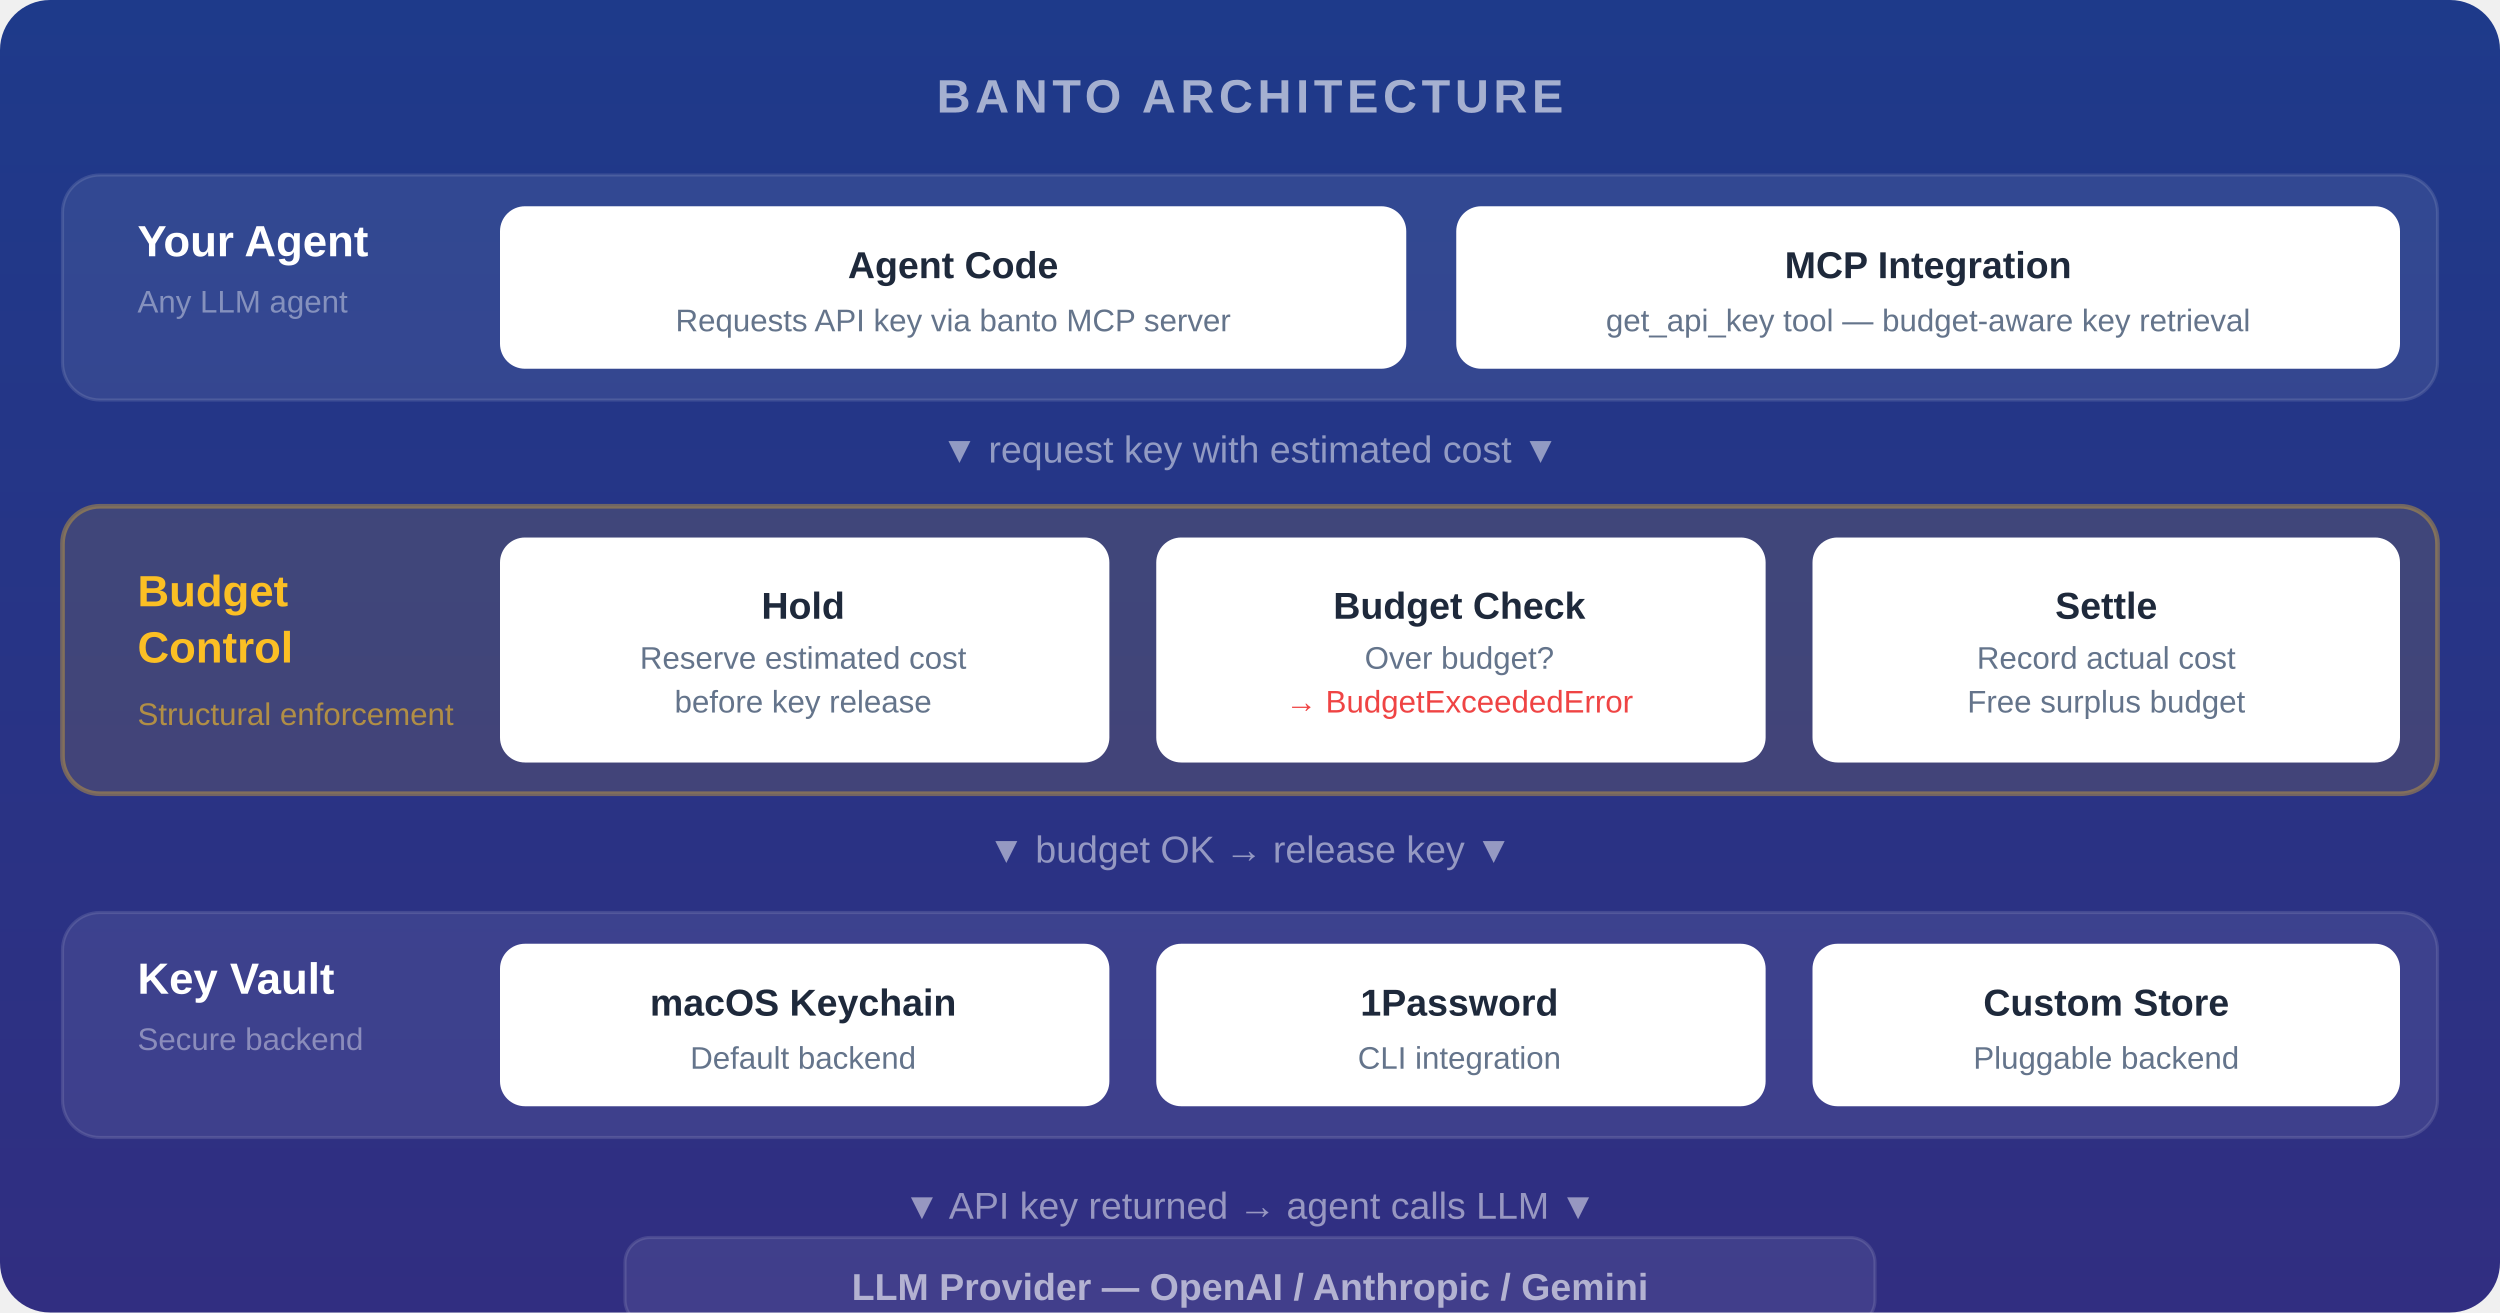
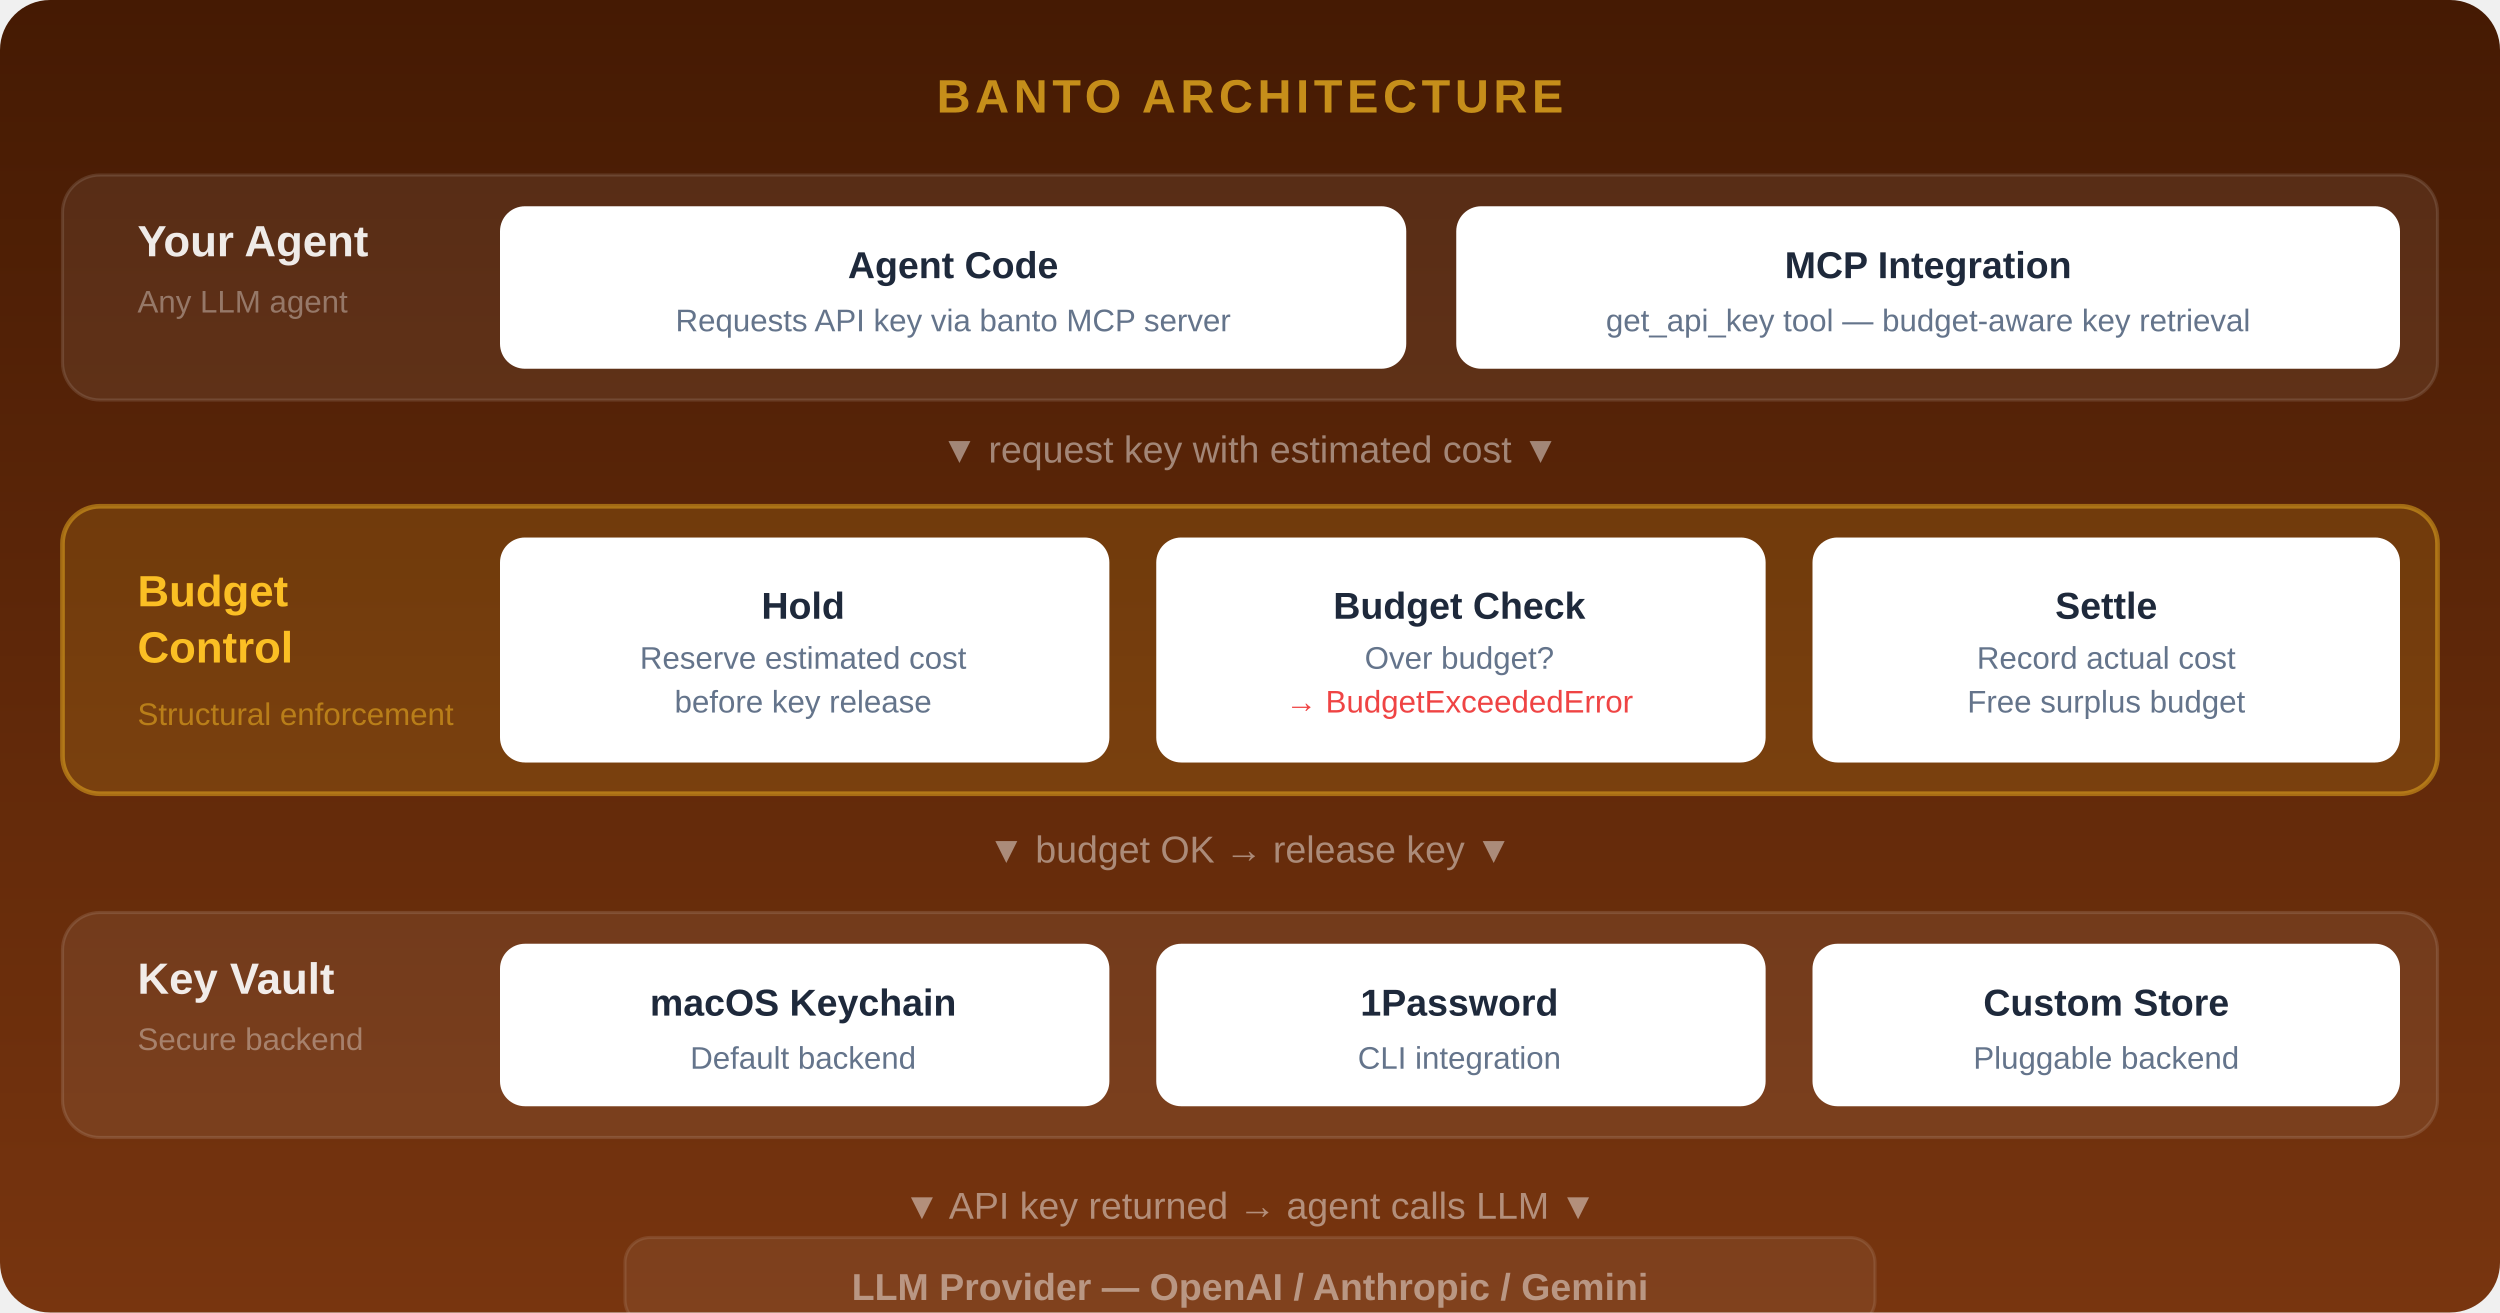
<svg xmlns="http://www.w3.org/2000/svg" viewBox="0 0 800 420" role="img" aria-label="banto architecture diagram">
  <defs>
    <linearGradient id="bg" x1="0" y1="0" x2="0" y2="1">
-       <stop offset="0%" stop-color="#1e3a8a" />
-       <stop offset="100%" stop-color="#312e81" />
+       <stop offset="0%" stop-color="#451a03" />
+       <stop offset="100%" stop-color="#78350f" />
    </linearGradient>
  </defs>
  <rect width="800" height="420" rx="16" fill="url(#bg)" />
-   <text x="400" y="36" font-family="Arial,Helvetica,sans-serif" font-size="15" font-weight="bold" fill="rgba(255,255,255,0.6)" text-anchor="middle" letter-spacing="0.1em">BANTO ARCHITECTURE</text>
-   <rect x="20" y="56" width="760" height="72" rx="12" fill="rgba(255,255,255,0.08)" stroke="rgba(255,255,255,0.12)" stroke-width="1" />
-   <text x="44" y="82" font-family="Arial,Helvetica,sans-serif" font-size="14" font-weight="bold" fill="white">Your Agent</text>
-   <text x="44" y="100" font-family="Arial,Helvetica,sans-serif" font-size="10" fill="rgba(255,255,255,0.4)">Any LLM agent</text>
+   <text x="400" y="36" font-family="Arial,Helvetica,sans-serif" font-size="15" font-weight="bold" fill="rgba(251,191,36,0.7)" text-anchor="middle" letter-spacing="0.1em">BANTO ARCHITECTURE</text>
+   <rect x="20" y="56" width="760" height="72" rx="12" fill="rgba(255,255,255,0.07)" stroke="rgba(255,255,255,0.12)" stroke-width="1" />
+   <text x="44" y="82" font-family="Arial,Helvetica,sans-serif" font-size="14" font-weight="bold" fill="rgba(255,255,255,0.9)">Your Agent</text>
+   <text x="44" y="100" font-family="Arial,Helvetica,sans-serif" font-size="10" fill="rgba(255,255,255,0.35)">Any LLM agent</text>
  <rect x="160" y="66" width="290" height="52" rx="8" fill="white" />
  <text x="305" y="89" font-family="Arial,Helvetica,sans-serif" font-size="12" font-weight="bold" fill="#1e293b" text-anchor="middle">Agent Code</text>
  <text x="305" y="106" font-family="Arial,Helvetica,sans-serif" font-size="10" fill="#64748b" text-anchor="middle">Requests API key via banto MCP server</text>
  <rect x="466" y="66" width="302" height="52" rx="8" fill="white" />
  <text x="617" y="89" font-family="Arial,Helvetica,sans-serif" font-size="12" font-weight="bold" fill="#1e293b" text-anchor="middle">MCP Integration</text>
  <text x="617" y="106" font-family="Arial,Helvetica,sans-serif" font-size="10" fill="#64748b" text-anchor="middle">get_api_key tool — budget-aware key retrieval</text>
-   <text x="400" y="148" font-family="Arial,Helvetica,sans-serif" font-size="12" fill="rgba(255,255,255,0.5)" text-anchor="middle">▼  request key with estimated cost  ▼</text>
-   <rect x="20" y="162" width="760" height="92" rx="12" fill="rgba(251,191,36,0.12)" stroke="rgba(251,191,36,0.35)" stroke-width="1.5" />
+   <text x="400" y="148" font-family="Arial,Helvetica,sans-serif" font-size="12" fill="rgba(255,255,255,0.45)" text-anchor="middle">▼  request key with estimated cost  ▼</text>
+   <rect x="20" y="162" width="760" height="92" rx="12" fill="rgba(251,191,36,0.15)" stroke="rgba(251,191,36,0.45)" stroke-width="1.5" />
  <text x="44" y="194" font-family="Arial,Helvetica,sans-serif" font-size="14" font-weight="bold" fill="#fbbf24">Budget</text>
  <text x="44" y="212" font-family="Arial,Helvetica,sans-serif" font-size="14" font-weight="bold" fill="#fbbf24">Control</text>
-   <text x="44" y="232" font-family="Arial,Helvetica,sans-serif" font-size="10" fill="rgba(251,191,36,0.6)">Structural enforcement</text>
+   <text x="44" y="232" font-family="Arial,Helvetica,sans-serif" font-size="10" fill="rgba(251,191,36,0.5)">Structural enforcement</text>
  <rect x="160" y="172" width="195" height="72" rx="8" fill="white" />
  <text x="257" y="198" font-family="Arial,Helvetica,sans-serif" font-size="12" font-weight="bold" fill="#1e293b" text-anchor="middle">Hold</text>
  <text x="257" y="214" font-family="Arial,Helvetica,sans-serif" font-size="10" fill="#64748b" text-anchor="middle">Reserve estimated cost</text>
  <text x="257" y="228" font-family="Arial,Helvetica,sans-serif" font-size="10" fill="#64748b" text-anchor="middle">before key release</text>
  <rect x="370" y="172" width="195" height="72" rx="8" fill="white" />
  <text x="467" y="198" font-family="Arial,Helvetica,sans-serif" font-size="12" font-weight="bold" fill="#1e293b" text-anchor="middle">Budget Check</text>
  <text x="467" y="214" font-family="Arial,Helvetica,sans-serif" font-size="10" fill="#64748b" text-anchor="middle">Over budget?</text>
  <text x="467" y="228" font-family="Arial,Helvetica,sans-serif" font-size="10" fill="#ef4444" text-anchor="middle">→ BudgetExceededError</text>
  <rect x="580" y="172" width="188" height="72" rx="8" fill="white" />
  <text x="674" y="198" font-family="Arial,Helvetica,sans-serif" font-size="12" font-weight="bold" fill="#1e293b" text-anchor="middle">Settle</text>
  <text x="674" y="214" font-family="Arial,Helvetica,sans-serif" font-size="10" fill="#64748b" text-anchor="middle">Record actual cost</text>
  <text x="674" y="228" font-family="Arial,Helvetica,sans-serif" font-size="10" fill="#64748b" text-anchor="middle">Free surplus budget</text>
-   <text x="400" y="276" font-family="Arial,Helvetica,sans-serif" font-size="12" fill="rgba(255,255,255,0.5)" text-anchor="middle">▼  budget OK → release key  ▼</text>
-   <rect x="20" y="292" width="760" height="72" rx="12" fill="rgba(255,255,255,0.08)" stroke="rgba(255,255,255,0.12)" stroke-width="1" />
-   <text x="44" y="318" font-family="Arial,Helvetica,sans-serif" font-size="14" font-weight="bold" fill="white">Key Vault</text>
-   <text x="44" y="336" font-family="Arial,Helvetica,sans-serif" font-size="10" fill="rgba(255,255,255,0.4)">Secure backend</text>
+   <text x="400" y="276" font-family="Arial,Helvetica,sans-serif" font-size="12" fill="rgba(255,255,255,0.45)" text-anchor="middle">▼  budget OK → release key  ▼</text>
+   <rect x="20" y="292" width="760" height="72" rx="12" fill="rgba(255,255,255,0.07)" stroke="rgba(255,255,255,0.12)" stroke-width="1" />
+   <text x="44" y="318" font-family="Arial,Helvetica,sans-serif" font-size="14" font-weight="bold" fill="rgba(255,255,255,0.9)">Key Vault</text>
+   <text x="44" y="336" font-family="Arial,Helvetica,sans-serif" font-size="10" fill="rgba(255,255,255,0.35)">Secure backend</text>
  <rect x="160" y="302" width="195" height="52" rx="8" fill="white" />
  <text x="257" y="325" font-family="Arial,Helvetica,sans-serif" font-size="12" font-weight="bold" fill="#1e293b" text-anchor="middle">macOS Keychain</text>
  <text x="257" y="342" font-family="Arial,Helvetica,sans-serif" font-size="10" fill="#64748b" text-anchor="middle">Default backend</text>
  <rect x="370" y="302" width="195" height="52" rx="8" fill="white" />
  <text x="467" y="325" font-family="Arial,Helvetica,sans-serif" font-size="12" font-weight="bold" fill="#1e293b" text-anchor="middle">1Password</text>
  <text x="467" y="342" font-family="Arial,Helvetica,sans-serif" font-size="10" fill="#64748b" text-anchor="middle">CLI integration</text>
  <rect x="580" y="302" width="188" height="52" rx="8" fill="white" />
  <text x="674" y="325" font-family="Arial,Helvetica,sans-serif" font-size="12" font-weight="bold" fill="#1e293b" text-anchor="middle">Custom Store</text>
  <text x="674" y="342" font-family="Arial,Helvetica,sans-serif" font-size="10" fill="#64748b" text-anchor="middle">Pluggable backend</text>
-   <text x="400" y="390" font-family="Arial,Helvetica,sans-serif" font-size="12" fill="rgba(255,255,255,0.5)" text-anchor="middle">▼  API key returned → agent calls LLM  ▼</text>
-   <rect x="200" y="396" width="400" height="28" rx="8" fill="rgba(255,255,255,0.08)" stroke="rgba(255,255,255,0.12)" stroke-width="1" />
-   <text x="400" y="416" font-family="Arial,Helvetica,sans-serif" font-size="12" font-weight="bold" fill="rgba(255,255,255,0.6)" text-anchor="middle">LLM Provider — OpenAI / Anthropic / Gemini</text>
+   <text x="400" y="390" font-family="Arial,Helvetica,sans-serif" font-size="12" fill="rgba(255,255,255,0.45)" text-anchor="middle">▼  API key returned → agent calls LLM  ▼</text>
+   <rect x="200" y="396" width="400" height="28" rx="8" fill="rgba(255,255,255,0.06)" stroke="rgba(255,255,255,0.1)" stroke-width="1" />
+   <text x="400" y="416" font-family="Arial,Helvetica,sans-serif" font-size="12" font-weight="bold" fill="rgba(255,255,255,0.45)" text-anchor="middle">LLM Provider — OpenAI / Anthropic / Gemini</text>
</svg>
